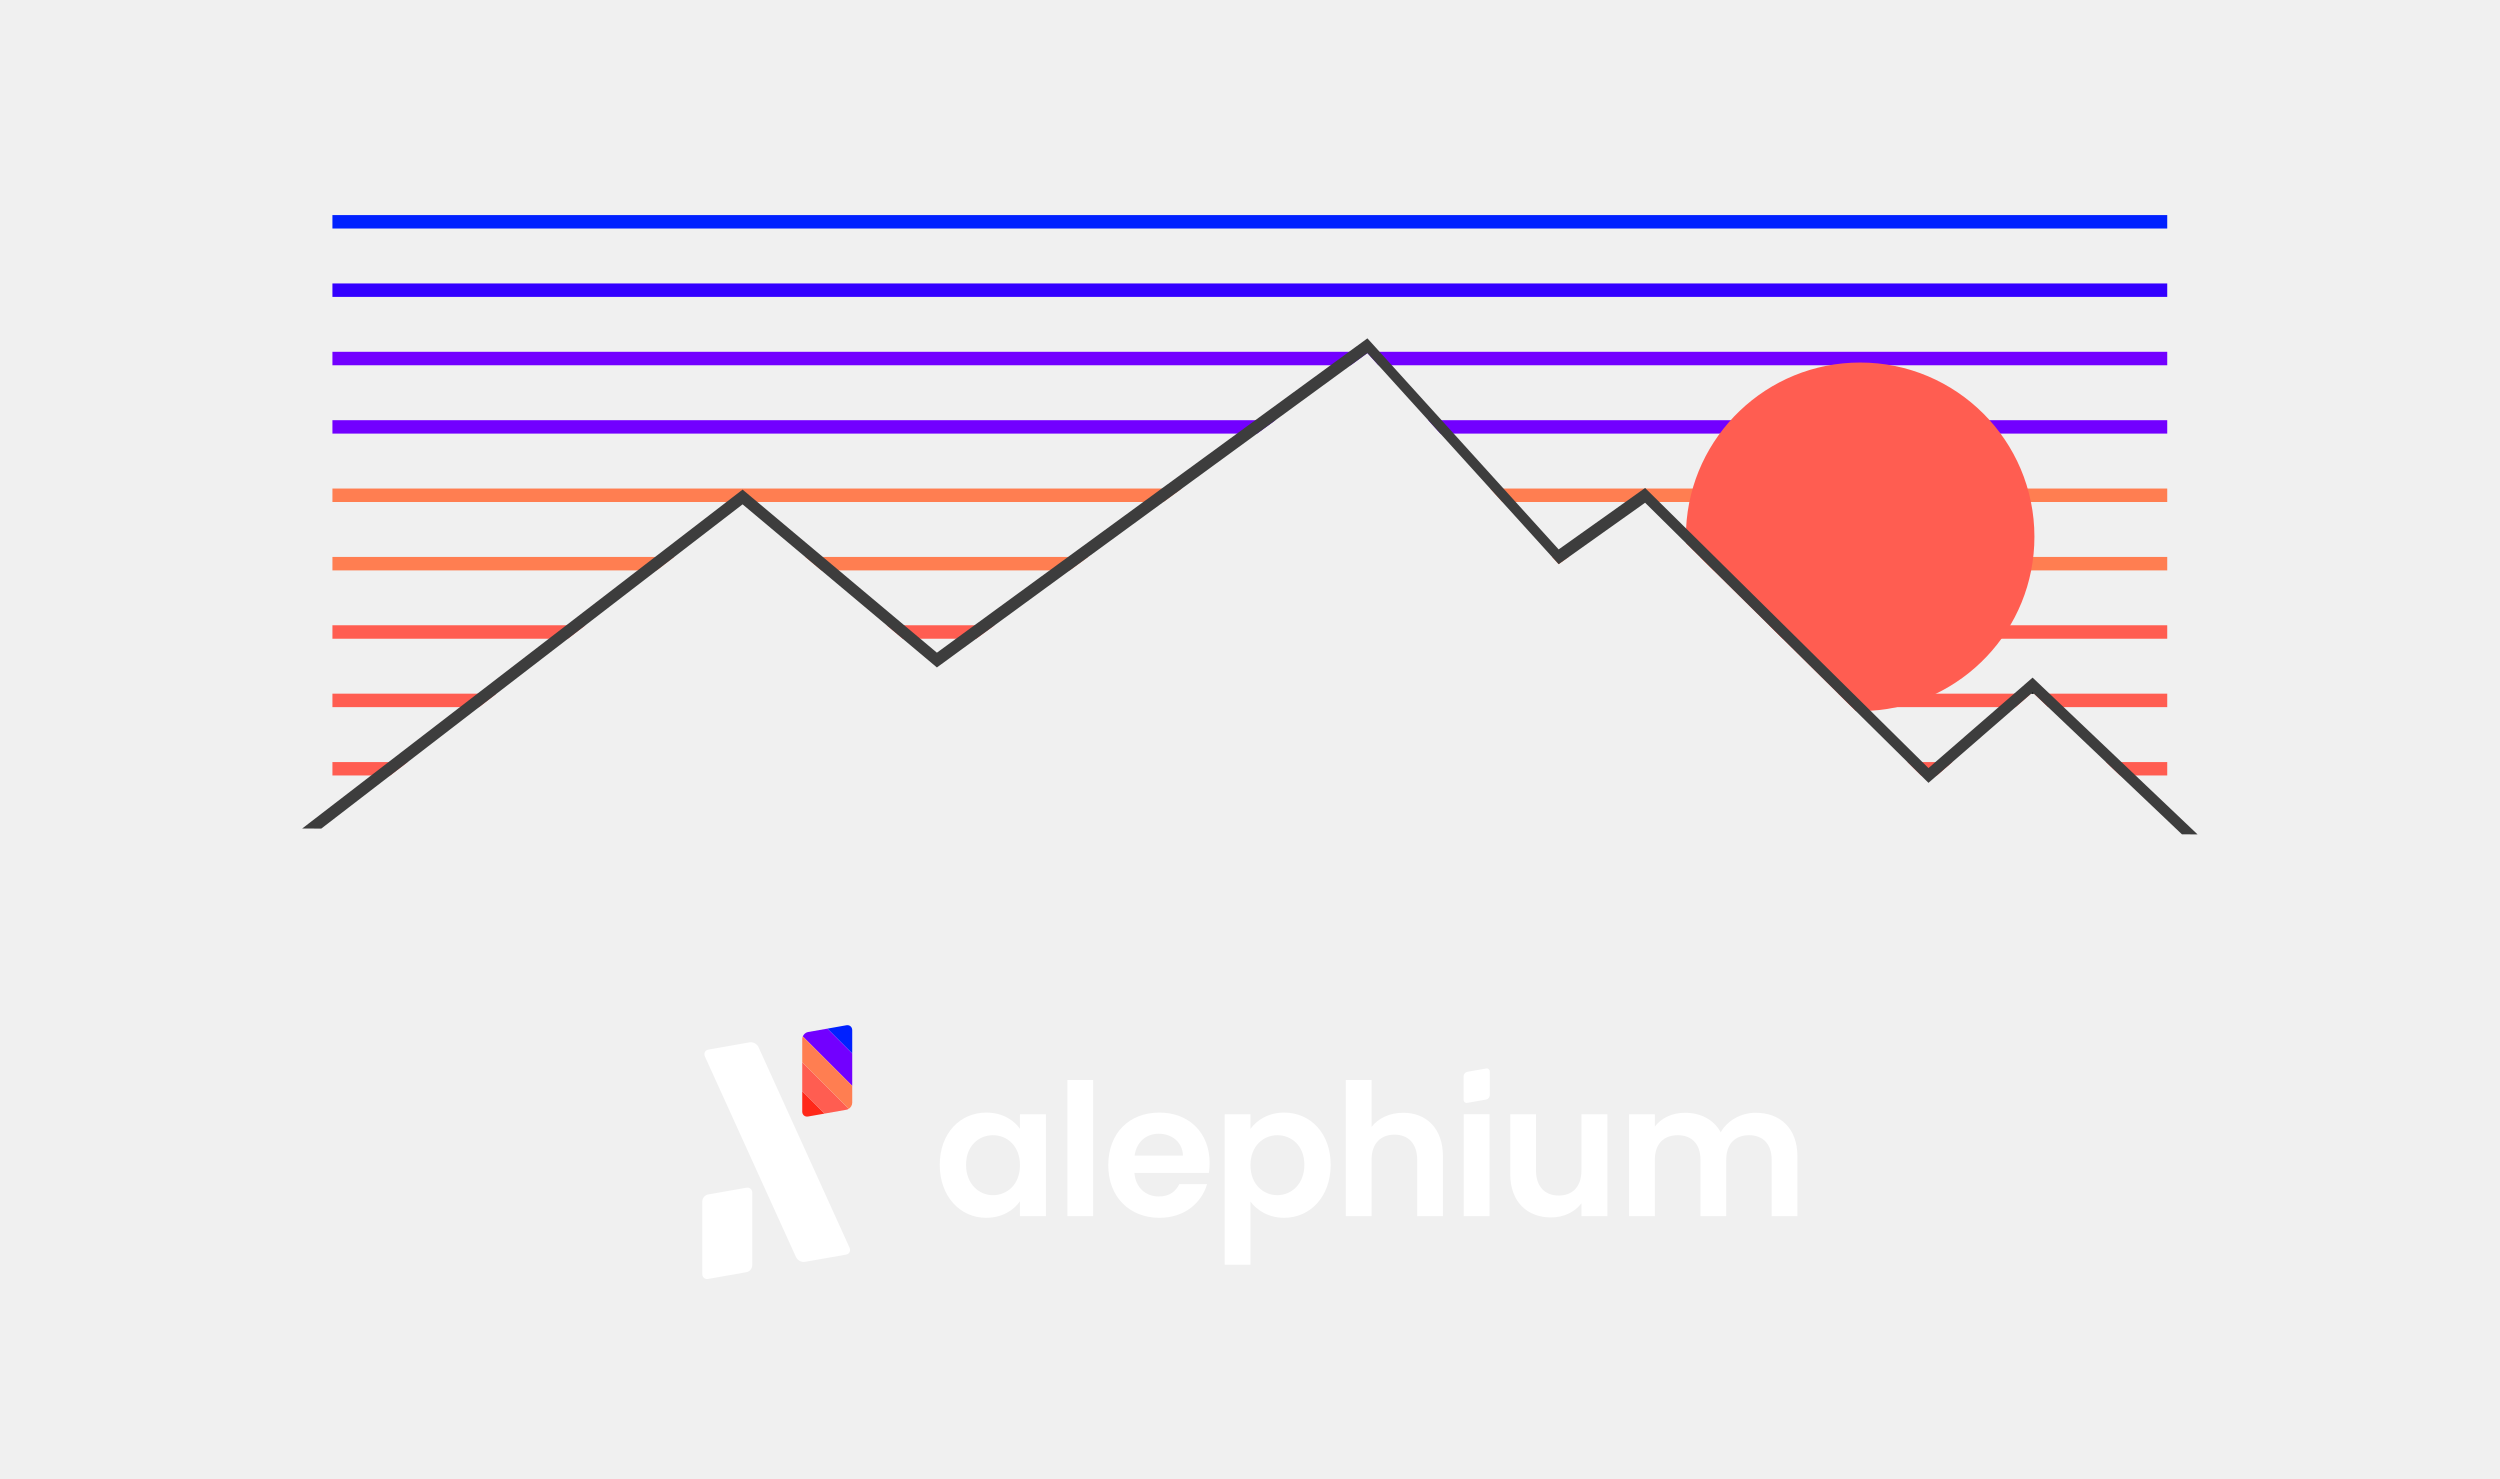
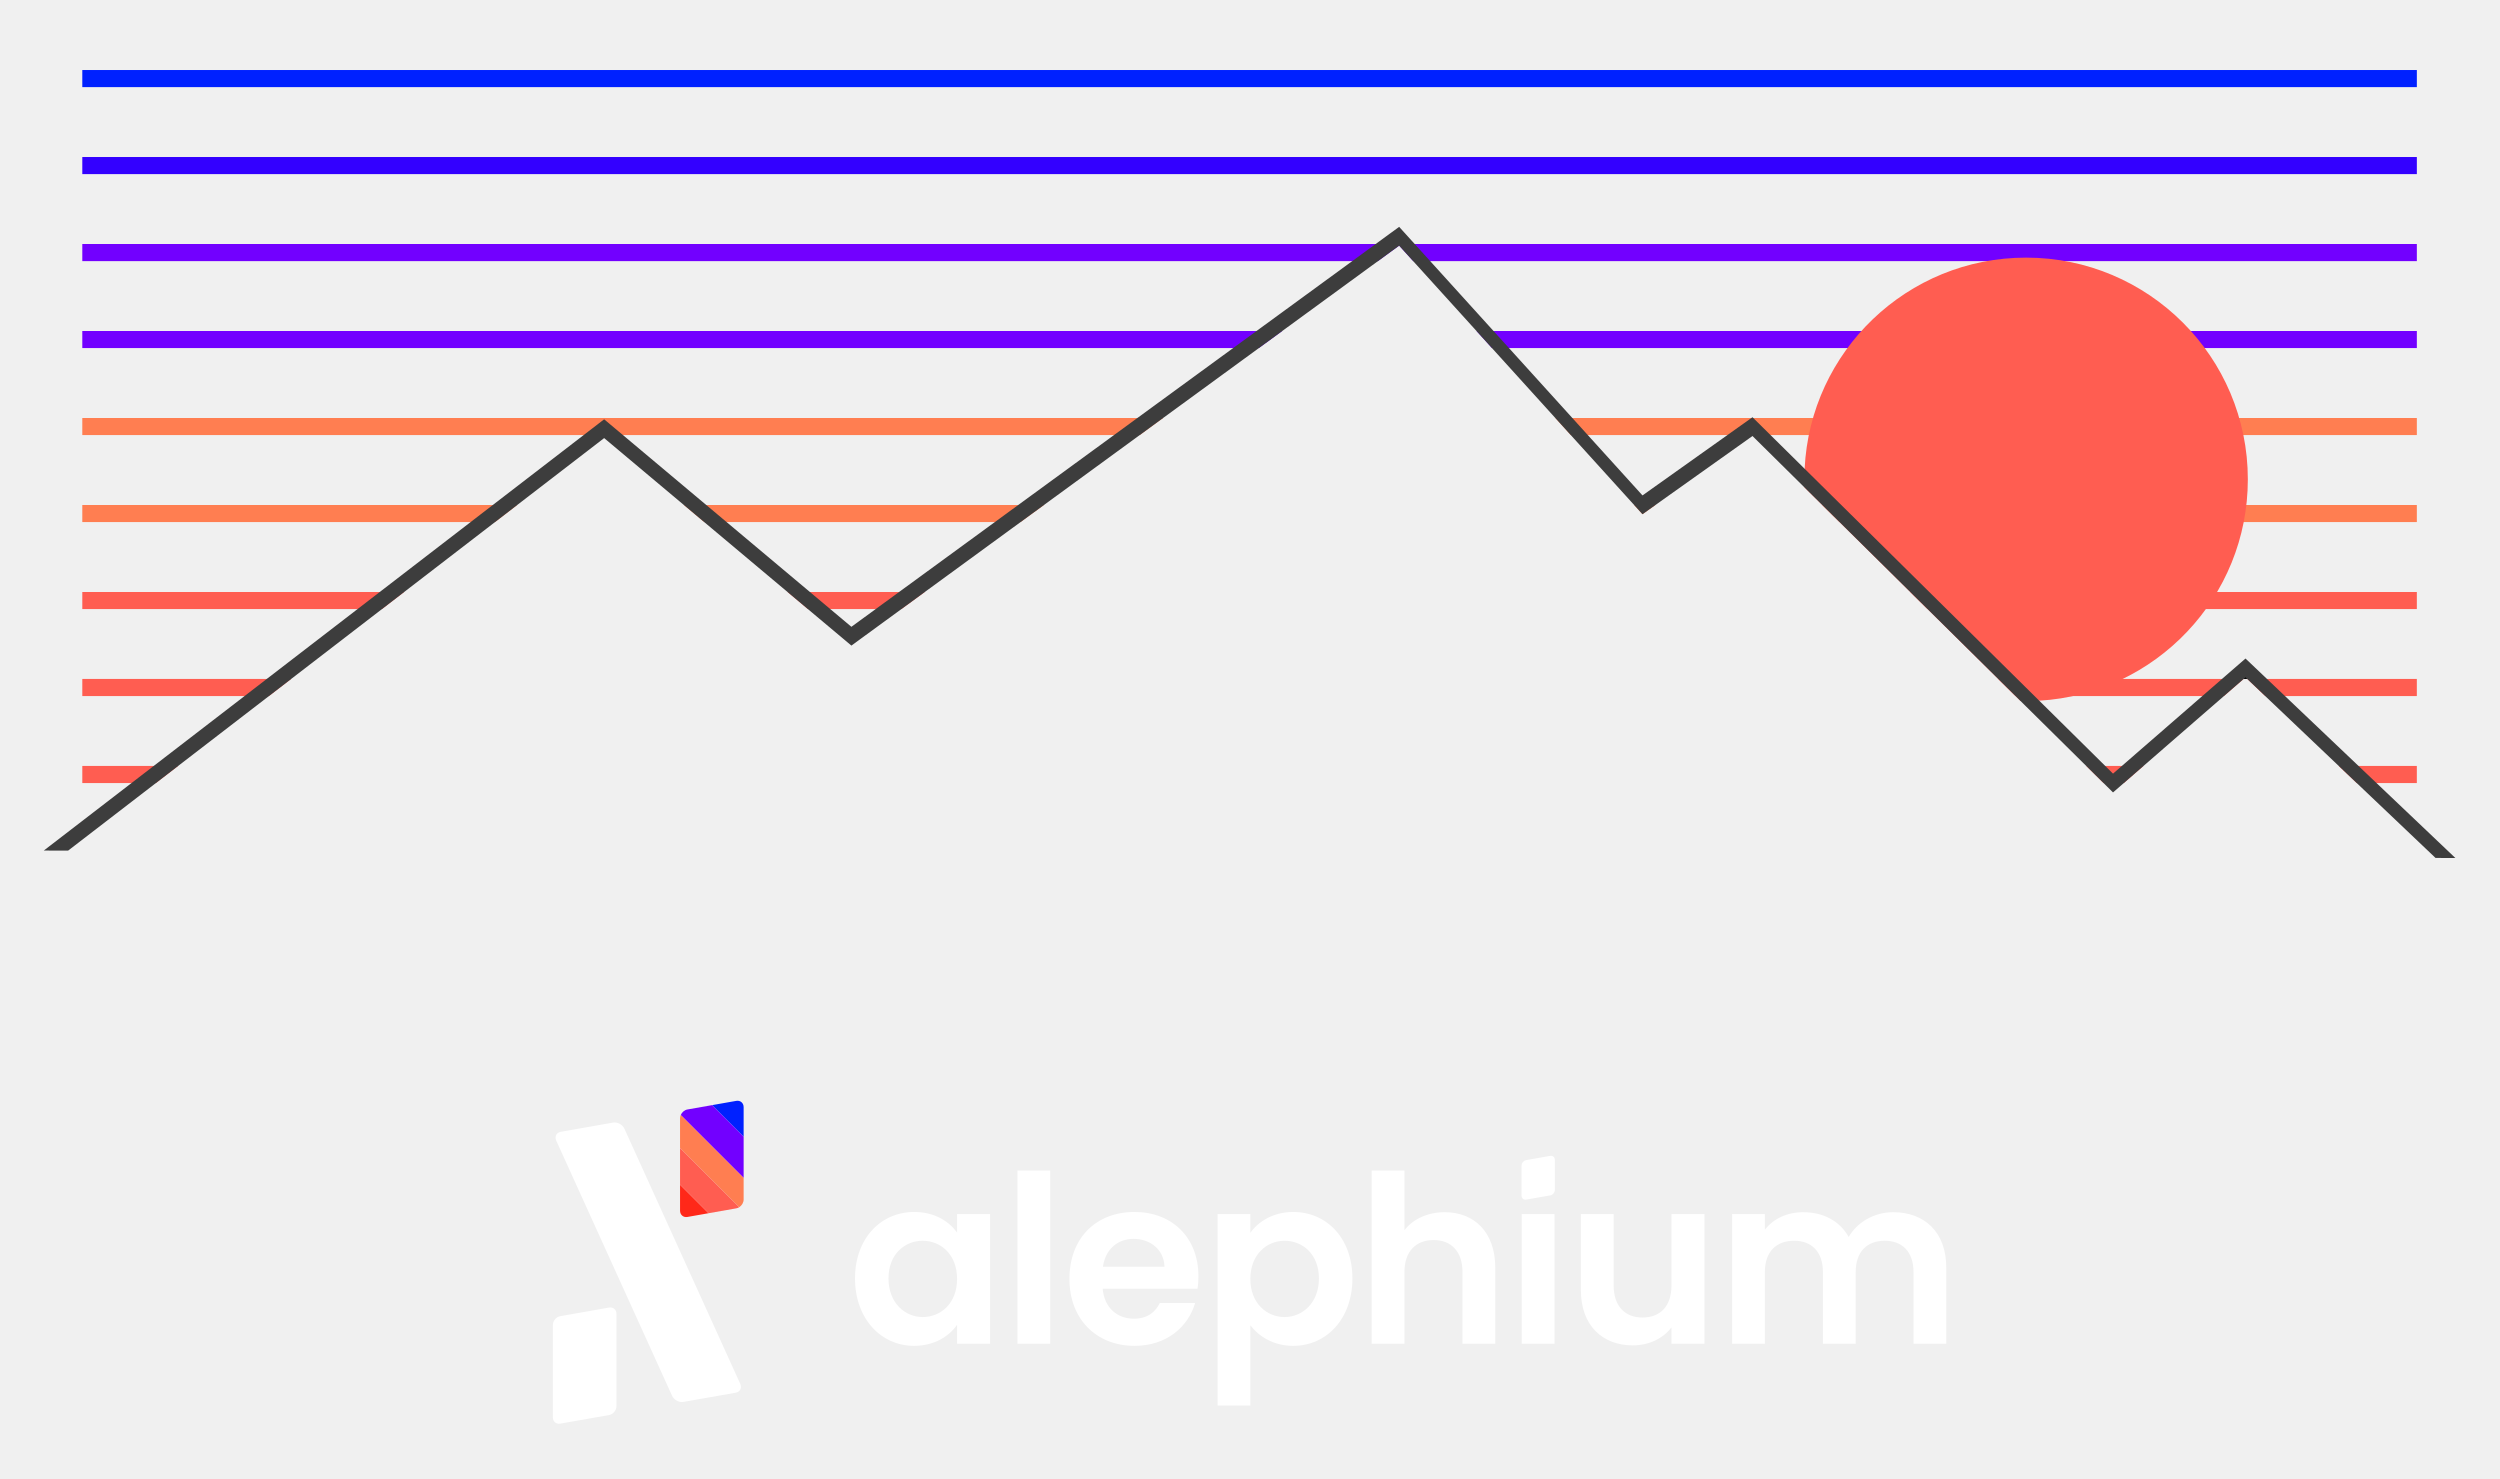
- <svg xmlns="http://www.w3.org/2000/svg" width="100%" height="100%" viewBox="0 0 6536 3866" version="1.1" xml:space="preserve" style="fill-rule:evenodd;clip-rule:evenodd;stroke-linejoin:round;stroke-miterlimit:2;">
-   <g transform="matrix(1,0,0,1,-16598.2,-9644.79)">
-     <g transform="matrix(2.08261,0,0,1.23172,852.211,9644.79)">
-       <rect id="mountain-vector" x="7560.68" y="0" width="3138.03" height="3138.03" style="fill:none;" />
-       <g id="mountain-vector1">
-         <g transform="matrix(1.35466,0,0,1.35466,-3352.24,-359.8)">
-           <g transform="matrix(0.63379,0,0,1.07162,7312.68,-196.166)">
-             <path d="M1743.2,1564.77L1658.63,1564.77L1658.63,1545.12L1768.74,1545.12L1743.2,1564.77ZM4251.63,1545.12L4341.37,1545.12L4341.37,1564.77L4272.3,1564.77L4251.63,1545.12ZM3981.33,1564.77L3961.45,1545.12L4027.25,1545.12L4004.63,1564.77L3981.33,1564.77Z" style="fill:rgb(255,93,81);" />
-           </g>
-           <g transform="matrix(0.63379,0,0,1.07162,7312.68,-196.166)">
-             <path d="M1873.11,1464.8L1658.63,1464.8L1658.63,1445.14L1898.64,1445.14L1873.11,1464.8ZM3860.32,1445.14L4142.3,1445.14L4119.68,1464.8L3880.2,1464.8L3860.32,1445.14ZM4146.45,1445.14L4341.37,1445.14L4341.37,1464.8L4167.12,1464.8L4146.45,1445.14Z" style="fill:rgb(255,93,81);" />
-           </g>
-           <g transform="matrix(0.63379,0,0,1.07162,7312.68,-196.166)">
-             <path d="M2003,1364.84L1658.63,1364.84L1658.63,1345.18L2028.53,1345.18L2003,1364.84ZM3759.21,1345.18L4341.37,1345.18L4341.37,1364.84L3779.09,1364.84L3759.21,1345.18ZM2492.41,1364.84L2469,1345.18L2626.83,1345.18L2599.92,1364.84L2492.41,1364.84Z" style="fill:rgb(255,93,81);" />
-           </g>
-           <g transform="matrix(0.63379,0,0,1.07162,7312.68,-196.166)">
-             <path d="M2132.9,1264.87L1658.63,1264.87L1658.63,1245.21L2158.43,1245.21L2132.9,1264.87ZM3658.08,1245.21L4341.37,1245.21L4341.37,1264.87L3677.96,1264.87L3658.08,1245.21ZM2349.89,1245.21L2763.74,1245.21L2736.83,1264.87L2373.3,1264.87L2349.89,1245.21ZM3441.89,1245.21L3466.44,1245.21L3451.51,1255.83L3441.89,1245.21Z" style="fill:rgb(255,126,81);" />
-           </g>
-           <g transform="matrix(0.63379,0,0,1.07162,7312.68,-196.166)">
-             <path d="M2873.73,1164.9L1658.63,1164.9L1658.63,1145.26L2900.64,1145.26L2873.73,1164.9ZM3351.33,1145.26L4341.37,1145.26L4341.37,1164.9L3369.13,1164.9L3351.33,1145.26Z" style="fill:rgb(255,126,81);" />
-           </g>
-           <g transform="matrix(0.63379,0,0,1.07162,7312.68,-196.166)">
-             <path d="M3010.64,1064.93L1658.63,1064.93L1658.63,1045.29L3037.55,1045.29L3010.64,1064.93ZM3260.75,1045.29L4341.37,1045.29L4341.37,1064.93L3278.55,1064.93L3260.75,1045.29Z" style="fill:rgb(114,0,255);" />
-           </g>
-           <g transform="matrix(0.63379,0,0,1.07162,7312.68,-196.166)">
-             <path d="M3147.55,964.969L1658.63,964.969L1658.63,945.319L4341.37,945.319L4341.37,964.969L3187.98,964.969L3171.88,947.204L3147.55,964.969Z" style="fill:rgb(114,0,255);" />
-           </g>
-           <g transform="matrix(0.63379,0,0,1.07162,7312.68,-196.166)">
-             <rect x="1658.63" y="845.354" width="2682.74" height="19.65" style="fill:rgb(51,0,255);" />
-           </g>
-           <g transform="matrix(0.63379,0,0,1.07162,7312.68,-196.166)">
-             <rect x="1658.63" y="745.389" width="2682.74" height="19.65" style="fill:rgb(0,33,255);" />
-           </g>
-         </g>
-         <g id="path80285" transform="matrix(0.858572,0,0,1.45168,6553.98,-625.538)">
-           <path d="M3637.84,1203.61C3644.19,1068.62 3755.8,960.965 3892.35,960.965C4032.97,960.965 4147.15,1075.13 4147.15,1215.76C4147.15,1351.32 4041.05,1462.3 3907.43,1470.12C3902.44,1470.41 3897.41,1470.56 3892.35,1470.56C3890.21,1470.56 3888.08,1470.53 3885.95,1470.48L3637.72,1225.09C3637.61,1221.99 3637.56,1218.88 3637.56,1215.76C3637.56,1211.69 3637.65,1207.63 3637.84,1203.61Z" style="fill:rgb(255,93,81);" />
-         </g>
-         <g id="path249" transform="matrix(0.759226,0,0,1.28371,6852.02,-209.555)">
-           <path d="M2487.26,2089.23C2487.26,2141.85 2521.33,2176.84 2563.91,2176.84C2590.68,2176.84 2609.85,2164.06 2619.89,2149.46L2619.89,2174.1L2662.78,2174.1L2662.78,2005.58L2619.89,2005.58L2619.89,2029.61C2609.85,2015.62 2591.29,2002.84 2564.22,2002.84C2521.33,2002.84 2487.26,2036.61 2487.26,2089.23ZM2619.89,2089.84C2619.89,2121.78 2598.59,2139.42 2575.17,2139.42C2552.36,2139.42 2530.76,2121.17 2530.76,2089.23C2530.76,2057.29 2552.36,2040.26 2575.17,2040.26C2598.59,2040.26 2619.89,2057.9 2619.89,2089.84Z" style="fill:white;fill-rule:nonzero;" />
-         </g>
-         <g id="rect253" transform="matrix(0.759226,0,0,1.28371,6852.02,-209.555)">
-           <rect x="2698.34" y="1949.01" width="42.586" height="225.095" style="fill:white;" />
-         </g>
-         <g id="path257" transform="matrix(0.759226,0,0,1.28371,6852.02,-209.555)">
-           <path d="M2849.25,2037.83C2871.15,2037.83 2888.79,2051.82 2889.4,2074.03L2809.4,2074.03C2812.75,2050.91 2828.87,2037.83 2849.25,2037.83ZM2929.25,2121.18L2883.32,2121.18C2877.84,2132.43 2867.81,2141.56 2849.55,2141.56C2828.26,2141.56 2811.23,2127.56 2809.1,2102.62L2932.29,2102.62C2933.21,2097.15 2933.51,2091.67 2933.51,2086.2C2933.51,2036.01 2899.14,2002.85 2850.47,2002.85C2800.58,2002.85 2765.9,2036.61 2765.9,2089.85C2765.9,2142.77 2801.49,2176.84 2850.47,2176.84C2892.14,2176.84 2920.13,2152.2 2929.25,2121.18Z" style="fill:white;fill-rule:nonzero;" />
-         </g>
-         <g id="path261" transform="matrix(0.759226,0,0,1.28371,6852.02,-209.555)">
-           <path d="M3001,2029.92L3001,2005.59L2958.41,2005.59L2958.41,2254.41L3001,2254.41L3001,2150.07C3011.34,2163.76 3030.2,2176.84 3056.67,2176.84C3099.86,2176.84 3133.62,2141.86 3133.62,2089.24C3133.62,2036.61 3099.86,2002.85 3056.67,2002.85C3030.51,2002.85 3011.04,2015.62 3001,2029.92ZM3090.13,2089.24C3090.13,2121.17 3068.53,2139.43 3045.41,2139.43C3022.6,2139.43 3001,2121.78 3001,2089.84C3001,2057.9 3022.6,2040.26 3045.41,2040.26C3068.53,2040.26 3090.13,2057.3 3090.13,2089.24Z" style="fill:white;fill-rule:nonzero;" />
-         </g>
-         <g id="path265" transform="matrix(0.759226,0,0,1.28371,6852.02,-209.555)">
-           <path d="M3158.67,2174.1L3201.26,2174.1L3201.26,2081.02C3201.26,2053.95 3216.16,2039.35 3239.28,2039.35C3261.79,2039.35 3276.69,2053.95 3276.69,2081.02L3276.69,2174.1L3319.28,2174.1L3319.28,2075.24C3319.28,2028.7 3291.6,2003.15 3253.58,2003.15C3231.07,2003.15 3212.21,2012.28 3201.26,2026.57L3201.26,1949.01L3158.67,1949.01L3158.67,2174.1Z" style="fill:white;fill-rule:nonzero;" />
-         </g>
-         <g id="rect269" transform="matrix(0.759226,0,0,1.28371,6852.02,-209.555)">
-           <rect x="3353.67" y="2005.58" width="42.586" height="168.517" style="fill:white;" />
-         </g>
-         <g id="path273" transform="matrix(0.759226,0,0,1.28371,6852.02,-209.555)">
-           <path d="M3591.15,2005.58L3548.26,2005.58L3548.26,2098.36C3548.26,2125.43 3533.66,2140.03 3510.54,2140.03C3488.03,2140.03 3473.13,2125.43 3473.13,2098.36L3473.13,2005.58L3430.54,2005.58L3430.54,2104.44C3430.54,2150.68 3458.83,2176.23 3498.07,2176.23C3519.06,2176.23 3537.61,2167.1 3548.26,2152.8L3548.26,2174.1L3591.15,2174.1L3591.15,2005.58Z" style="fill:white;fill-rule:nonzero;" />
-         </g>
-         <g id="path277" transform="matrix(0.759226,0,0,1.28371,6852.02,-209.555)">
-           <path d="M3862.8,2174.1L3905.39,2174.1L3905.39,2075.24C3905.39,2028.7 3876.79,2003.15 3836.34,2003.15C3811.7,2003.15 3789.49,2016.23 3778.54,2035.39C3766.98,2014.4 3745.38,2003.15 3719.22,2003.15C3698.24,2003.15 3680.29,2011.97 3669.64,2025.96L3669.64,2005.58L3627.06,2005.58L3627.06,2174.1L3669.64,2174.1L3669.64,2081.02C3669.64,2054.25 3684.55,2040.26 3707.66,2040.26C3730.18,2040.26 3745.08,2054.25 3745.08,2081.02L3745.08,2174.1L3787.67,2174.1L3787.67,2081.02C3787.67,2054.25 3802.57,2040.26 3825.39,2040.26C3847.89,2040.26 3862.8,2054.25 3862.8,2081.02L3862.8,2174.1Z" style="fill:white;fill-rule:nonzero;" />
-         </g>
-         <g id="path283" transform="matrix(0.759226,0,0,1.28371,6852.02,-209.555)">
-           <path d="M3396.71,1935.13C3396.71,1931.68 3394,1929.36 3390.69,1929.94L3359.52,1935.44C3356.15,1936.04 3353.43,1939.31 3353.43,1942.76L3353.43,1981.62C3353.43,1985.07 3356.15,1987.39 3359.52,1986.8L3390.69,1981.3C3394,1980.72 3396.71,1977.44 3396.71,1973.99L3396.71,1935.13Z" style="fill:white;" />
-         </g>
-         <g id="path5302" transform="matrix(0.759226,0,0,1.28371,6852.02,-209.555)">
-           <path d="M2177.25,2135.24C2177.25,2129.8 2172.96,2126.13 2167.68,2127.06L2104.18,2138.26C2098.9,2139.19 2094.61,2144.37 2094.61,2149.81L2094.61,2269.75C2094.61,2275.2 2098.9,2278.86 2104.18,2277.93L2167.68,2266.73C2172.96,2265.8 2177.25,2260.63 2177.25,2255.18L2177.25,2135.24Z" style="fill:white;" />
-         </g>
-         <g id="path5304" transform="matrix(0.575198,0,0,0.972551,-2398.14,-9354.61)">
-           <path d="M19064.6,12000L19113.5,12049L19077.2,12055.4C19070.3,12056.6 19064.6,12051.8 19064.6,12044.6L19064.6,12000Z" style="fill:rgb(255,40,25);" />
-         </g>
-         <g id="path53041" transform="matrix(0.575198,0,0,0.972551,-2398.14,-9354.61)">
-           <path d="M19166.2,12038.6C19164.6,12039.6 19162.9,12040.3 19161,12040.6L19113.5,12049L19064.6,12000L19064.6,11937L19166.2,12038.6Z" style="fill:rgb(255,93,81);" />
-         </g>
-         <g id="path53042" transform="matrix(0.575198,0,0,0.972551,-2398.14,-9354.61)">
-           <path d="M19119.4,11863.6L19161,11856.2C19168,11855 19173.7,11859.8 19173.7,11867L19173.7,11917.9L19119.4,11863.6Z" style="fill:rgb(0,33,255);" />
-         </g>
-         <g id="path53043" transform="matrix(0.575198,0,0,0.972551,-2398.14,-9354.61)">
-           <path d="M19173.7,11917.9L19173.7,11988.5L19065.8,11880.6C19067.8,11875.8 19072.2,11871.9 19077.2,11871L19119.4,11863.6L19173.7,11917.9Z" style="fill:rgb(114,0,255);" />
-         </g>
-         <g id="path53044" transform="matrix(0.575198,0,0,0.972551,-2398.14,-9354.61)">
-           <path d="M19173.7,11988.5L19173.7,12025.3C19173.7,12030.6 19170.6,12035.7 19166.2,12038.6L19064.6,11937L19064.6,11886.3C19064.6,11884.3 19065,11882.4 19065.8,11880.6L19173.7,11988.5Z" style="fill:rgb(255,126,81);" />
-         </g>
-         <g id="path5306" transform="matrix(0.759226,0,0,1.28371,6852.02,-209.555)">
-           <path d="M2187.59,1894.67C2185.14,1889.27 2178.56,1885.7 2172.9,1886.69L2104.86,1898.69C2099.2,1899.69 2096.6,1904.88 2099.05,1910.28L2249.54,2241.71C2251.99,2247.11 2258.57,2250.69 2264.23,2249.69L2332.27,2237.7C2337.92,2236.7 2340.53,2231.5 2338.07,2226.1L2187.59,1894.67Z" style="fill:white;" />
-         </g>
-         <g id="path76517" transform="matrix(0.858572,0,0,1.45168,6553.98,-625.538)">
-           <path d="M1642.31,1642.42L1614.35,1642.33L1614.35,1642.33L2258.31,1146.75L2542.43,1385.21L3171.88,925.604L3451.51,1234.23L3577.92,1144.37L3992.23,1553.94L4144.47,1421.66L4385.65,1650.9L4362.85,1650.83L4146.45,1445.14L4142.3,1445.14L3992.23,1575.54L3577.92,1165.97L3451.51,1255.83L3171.88,947.204L2542.43,1406.82L2258.31,1168.35L1642.31,1642.42Z" style="fill:rgb(61,61,61);fill-rule:nonzero;" />
-         </g>
-         <g id="path765171" transform="matrix(0.858572,0,0,1.45168,6553.98,-625.538)">
-           <path d="M4142.3,1445.14L4144.47,1443.26L4146.45,1445.14L4142.3,1445.14Z" style="fill-rule:nonzero;" />
-         </g>
-       </g>
-     </g>
+ <svg xmlns="http://www.w3.org/2000/svg" width="100%" height="100%" viewBox="0 0 1569 928" version="1.1" xml:space="preserve" style="fill-rule:evenodd;clip-rule:evenodd;stroke-linejoin:round;stroke-miterlimit:2;">
+   <rect id="mountain-saturated" x="0" y="0" width="1568.47" height="927.644" style="fill:none;" />
+   <g>
+     <path d="M97.845,491.444l-46.191,-0l0,-10.732l60.135,-0l-13.944,10.732Zm1369.95,-10.732l49.013,-0l0,10.732l-37.722,-0l-11.291,-10.732Zm-147.621,10.732l-10.856,-10.732l35.933,-0l-12.351,10.732l-12.726,-0Z" style="fill:#ff5d51;" />
+     <path d="M168.789,436.846l-117.135,-0l0,-10.732l131.08,-0l-13.945,10.732Zm1085.3,-10.732l153.999,-0l-12.351,10.732l-130.792,-0l-10.856,-10.732Zm156.264,-0l106.456,-0l0,10.732l-95.165,-0l-11.291,-10.732Z" style="fill:#ff5d51;" />
+     <path d="M239.727,382.253l-188.073,0l0,-10.731l202.018,-0l-13.945,10.731Zm959.142,-10.731l317.944,-0l0,10.731l-307.088,0l-10.856,-10.731Zm-691.852,10.731l-12.787,-10.731l86.201,-0l-14.698,10.731l-58.716,0Z" style="fill:#ff5d51;" />
+     <path d="M310.672,327.655l-259.018,0l0,-10.731l272.962,-0l-13.944,10.731Zm832.968,-10.731l373.173,-0l0,10.731l-362.317,0l-10.856,-10.731Zm-714.461,-0l226.025,-0l-14.697,10.731l-198.542,0l-12.786,-10.731Zm596.392,-0l13.405,-0l-8.153,5.795l-5.252,-5.795Z" style="fill:#ff7e51;" />
+     <path d="M715.273,273.063l-663.619,-0l0,-10.732l678.317,0l-14.698,10.732Zm260.835,-10.732l540.705,0l0,10.732l-530.982,-0l-9.723,-10.732Z" style="fill:#ff7e51;" />
+     <path d="M790.047,218.465l-738.393,0l0,-10.732l753.09,0l-14.697,10.732Zm136.592,-10.732l590.174,0l0,10.732l-580.45,0l-9.724,-10.732Z" style="fill:#7200ff;" />
+     <path d="M864.818,163.869l-813.164,0l0,-10.731l1465.16,-0l0,10.731l-629.917,0l-8.791,-9.702l-13.287,9.702Z" style="fill:#7200ff;" />
+     <rect x="51.654" y="98.543" width="1465.16" height="10.732" style="fill:#30f;" />
+     <rect x="51.654" y="43.947" width="1465.16" height="10.732" style="fill:#0021ff;" />
  </g>
+   <path id="path80285" d="M1132.59,294.199c3.469,-73.724 64.422,-132.516 138.998,-132.516c76.802,-0 139.155,62.353 139.155,139.154c-0,74.036 -57.944,134.645 -130.917,138.914c-2.726,0.16 -5.473,0.24 -8.238,0.24c-1.169,0 -2.334,-0.014 -3.496,-0.043l-135.567,-134.016c-0.061,-1.691 -0.091,-3.389 -0.091,-5.095c-0,-2.225 0.052,-4.438 0.156,-6.638Z" style="fill:#ff5d51;" />
+   <path id="path249" d="M536.608,802.348c-0,25.414 16.453,42.308 37.02,42.308c12.928,0 22.183,-6.17 27.031,-13.221l-0,11.899l20.714,-0l-0,-81.385l-20.714,-0l-0,11.605c-4.848,-6.757 -13.809,-12.927 -26.884,-12.927c-20.714,-0 -37.167,16.306 -37.167,41.721Zm64.051,0.293c-0,15.425 -10.284,23.946 -21.595,23.946c-11.018,-0 -21.448,-8.815 -21.448,-24.239c-0,-15.425 10.43,-23.652 21.448,-23.652c11.311,-0 21.595,8.52 21.595,23.945Z" style="fill:#fff;fill-rule:nonzero;" />
+   <rect id="rect253" x="638.549" y="734.629" width="20.567" height="108.709" style="fill:#fff;" />
+   <path id="path257" d="M711.43,777.524c10.578,0 19.098,6.758 19.392,17.482l-38.636,-0c1.616,-11.165 9.402,-17.482 19.244,-17.482Zm38.637,40.252l-22.183,-0c-2.644,5.435 -7.492,9.843 -16.307,9.843c-10.283,-0 -18.51,-6.758 -19.538,-18.804l59.497,-0c0.441,-2.644 0.588,-5.289 0.588,-7.933c-0,-24.239 -16.601,-40.252 -40.106,-40.252c-24.092,0 -40.84,16.307 -40.84,42.015c0,25.562 17.188,42.015 40.84,42.015c20.126,-0 33.642,-11.9 38.049,-26.884Z" style="fill:#fff;fill-rule:nonzero;" />
+   <path id="path261" d="M784.718,773.704l-0,-11.753l-20.567,0l-0,120.169l20.567,-0l-0,-50.389c4.994,6.611 14.103,12.928 26.884,12.928c20.86,-0 37.167,-16.894 37.167,-42.309c-0,-25.414 -16.307,-41.721 -37.167,-41.721c-12.634,0 -22.036,6.17 -26.884,13.075Zm43.043,28.646c0,15.425 -10.43,24.239 -21.595,24.239c-11.018,0 -21.448,-8.52 -21.448,-23.945c-0,-15.425 10.43,-23.945 21.448,-23.945c11.165,-0 21.595,8.226 21.595,23.651Z" style="fill:#fff;fill-rule:nonzero;" />
+   <path id="path265" d="M860.864,843.335l20.567,0l0,-44.952c0,-13.075 7.198,-20.126 18.363,-20.126c10.871,-0 18.07,7.051 18.07,20.126l-0,44.952l20.567,0l-0,-47.743c-0,-22.477 -13.369,-34.817 -31.732,-34.817c-10.871,-0 -19.979,4.407 -25.268,11.312l0,-37.461l-20.567,0l0,108.709Z" style="fill:#fff;fill-rule:nonzero;" />
+   <rect id="rect269" x="955.039" y="761.949" width="20.567" height="81.385" style="fill:#fff;" />
+   <path id="path273" d="M1069.73,761.949l-20.714,-0l0,44.806c0,13.074 -7.051,20.126 -18.217,20.126c-10.87,-0 -18.069,-7.052 -18.069,-20.126l0,-44.806l-20.567,-0l0,47.744c0,22.329 13.663,34.67 32.613,34.67c10.137,-0 19.098,-4.408 24.24,-11.312l0,10.283l20.714,-0l-0,-81.385Z" style="fill:#fff;fill-rule:nonzero;" />
+   <path id="path277" d="M1200.92,843.335l20.567,0l-0,-47.743c-0,-22.477 -13.81,-34.817 -33.348,-34.817c-11.899,-0 -22.624,6.317 -27.912,15.572c-5.583,-10.137 -16.013,-15.572 -28.647,-15.572c-10.137,-0 -18.804,4.26 -23.946,11.018l0,-9.843l-20.566,0l-0,81.385l20.566,0l0,-44.952c0,-12.928 7.199,-19.685 18.364,-19.685c10.871,-0 18.069,6.757 18.069,19.685l0,44.952l20.567,0l-0,-44.952c-0,-12.928 7.198,-19.685 18.216,-19.685c10.871,-0 18.07,6.757 18.07,19.685l-0,44.952Z" style="fill:#fff;fill-rule:nonzero;" />
+   <path id="path283" d="M975.825,727.925c0,-1.666 -1.31,-2.786 -2.908,-2.504l-15.053,2.654c-1.629,0.288 -2.94,1.869 -2.94,3.536l0,18.768c0,1.664 1.311,2.787 2.94,2.499l15.053,-2.654c1.598,-0.282 2.908,-1.866 2.908,-3.53l0,-18.769Z" style="fill:#fff;" />
+   <path id="path5302" d="M386.889,824.568c0,-2.629 -2.07,-4.398 -4.62,-3.949l-30.669,5.408c-2.55,0.449 -4.62,2.948 -4.62,5.577l0,57.926c0,2.629 2.07,4.398 4.62,3.948l30.669,-5.407c2.55,-0.449 4.62,-2.948 4.62,-5.577l0,-57.926Z" style="fill:#fff;" />
+   <path id="path5304" d="M426.797,743.518l17.904,17.904l-13.284,2.342c-2.55,0.449 -4.62,-1.32 -4.62,-3.949l0,-16.297Z" style="fill:#ff2819;" />
+   <path id="path53041" d="M463.968,757.612c-0.575,0.367 -1.212,0.627 -1.882,0.745l-17.385,3.065l-17.904,-17.904l0,-23.077l37.171,37.171Z" style="fill:#ff5d51;" />
+   <path id="path53042" d="M446.846,693.591l15.24,-2.687c2.55,-0.449 4.62,1.32 4.62,3.949l-0,18.598l-19.86,-19.86Z" style="fill:#0021ff;" />
+   <path id="path53043" d="M466.706,713.451l-0,25.83l-39.478,-39.477c0.736,-1.756 2.336,-3.166 4.189,-3.493l15.429,-2.72l19.86,19.86Z" style="fill:#7200ff;" />
+   <path id="path53044" d="M466.706,739.281l-0,13.498c-0,1.938 -1.125,3.805 -2.738,4.833l-37.171,-37.171l0,-18.552c0,-0.718 0.155,-1.426 0.431,-2.085l39.478,39.477Z" style="fill:#ff7e51;" />
+   <path id="path5306" d="M391.883,708.385c-1.184,-2.607 -4.363,-4.334 -7.095,-3.852l-32.86,5.793c-2.732,0.482 -3.988,2.99 -2.804,5.598l72.675,160.065c1.185,2.608 4.363,4.334 7.095,3.852l32.861,-5.792c2.731,-0.482 3.987,-2.99 2.804,-5.598l-72.676,-160.066Z" style="fill:#fff;" />
+   <path id="path76517" d="M42.739,533.852l-15.266,-0.047l-0.002,0l351.692,-270.656l155.171,130.234l343.771,-251.013l152.718,168.553l69.037,-49.075l226.272,223.684l83.143,-72.244l131.723,125.2l-12.451,-0.038l-118.19,-112.336l-2.265,-0l-81.96,71.215l-226.272,-223.684l-69.037,49.074l-152.718,-168.552l-343.771,251.013l-155.171,-130.235l-336.424,258.907Z" style="fill:#3d3d3d;fill-rule:nonzero;" />
+   <path id="path765171" d="M1408.09,426.114l1.183,-1.028l1.082,1.028l-2.265,-0Z" style="fill-rule:nonzero;" />
</svg>
